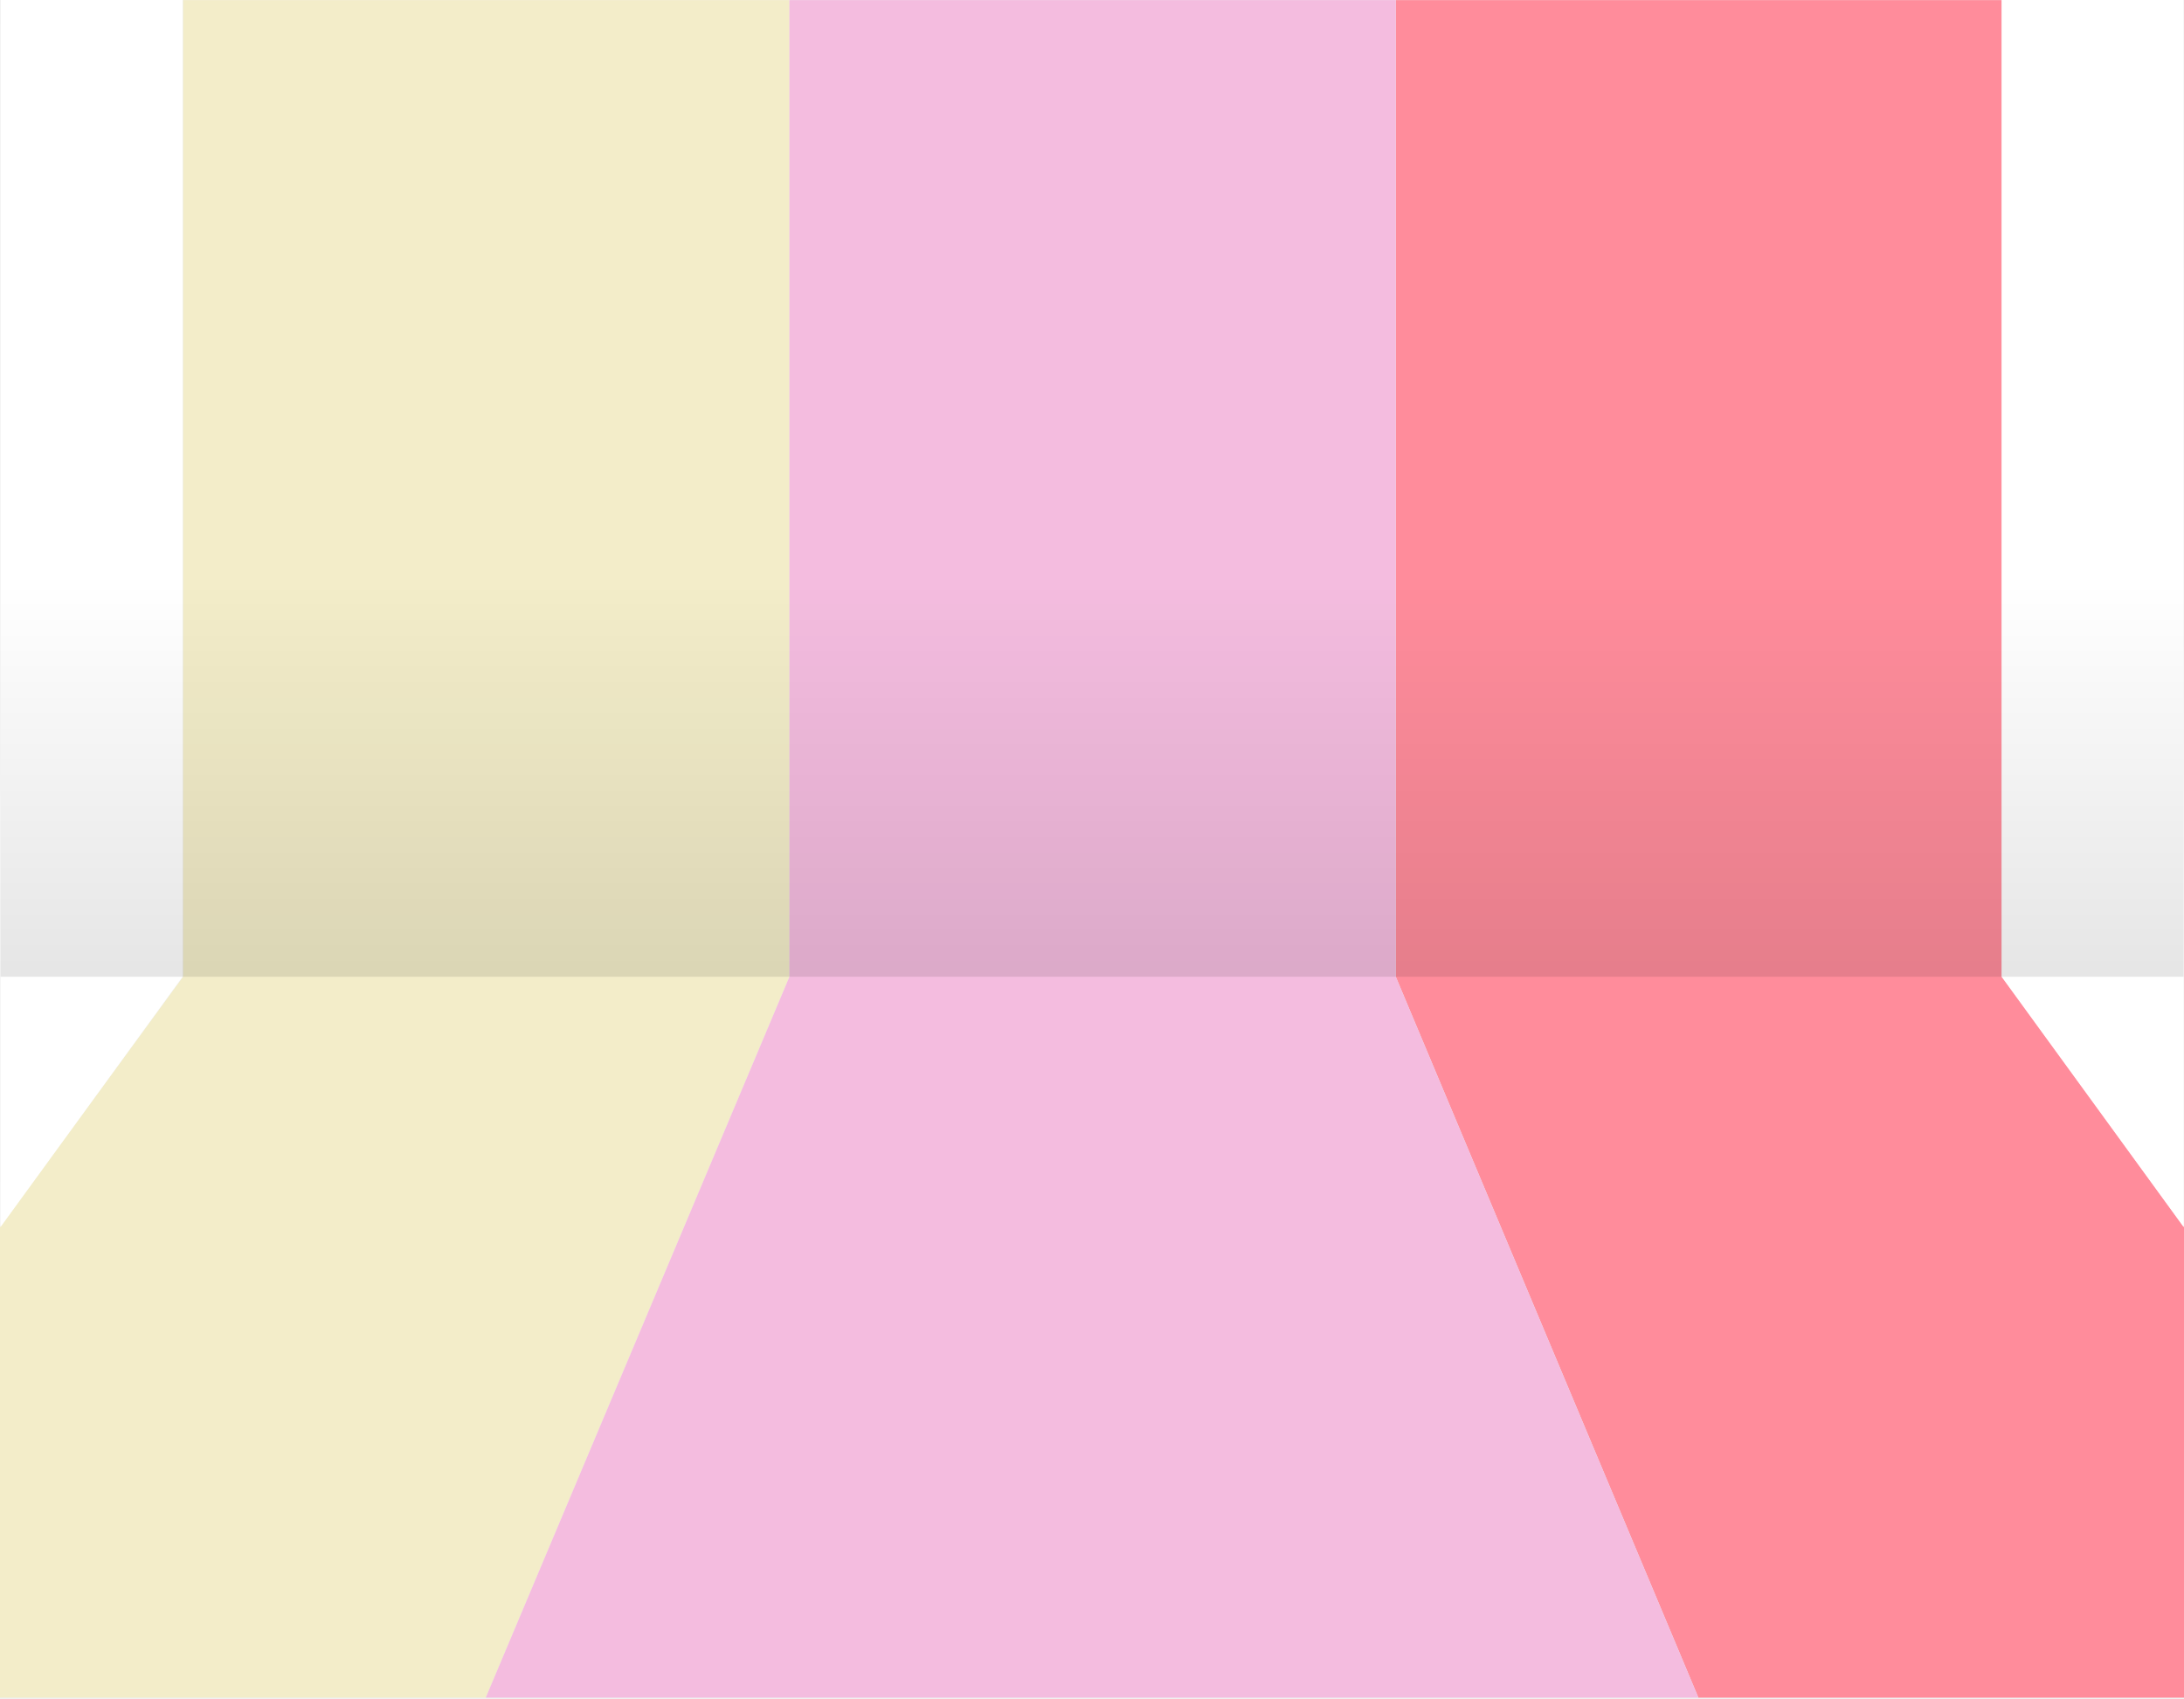
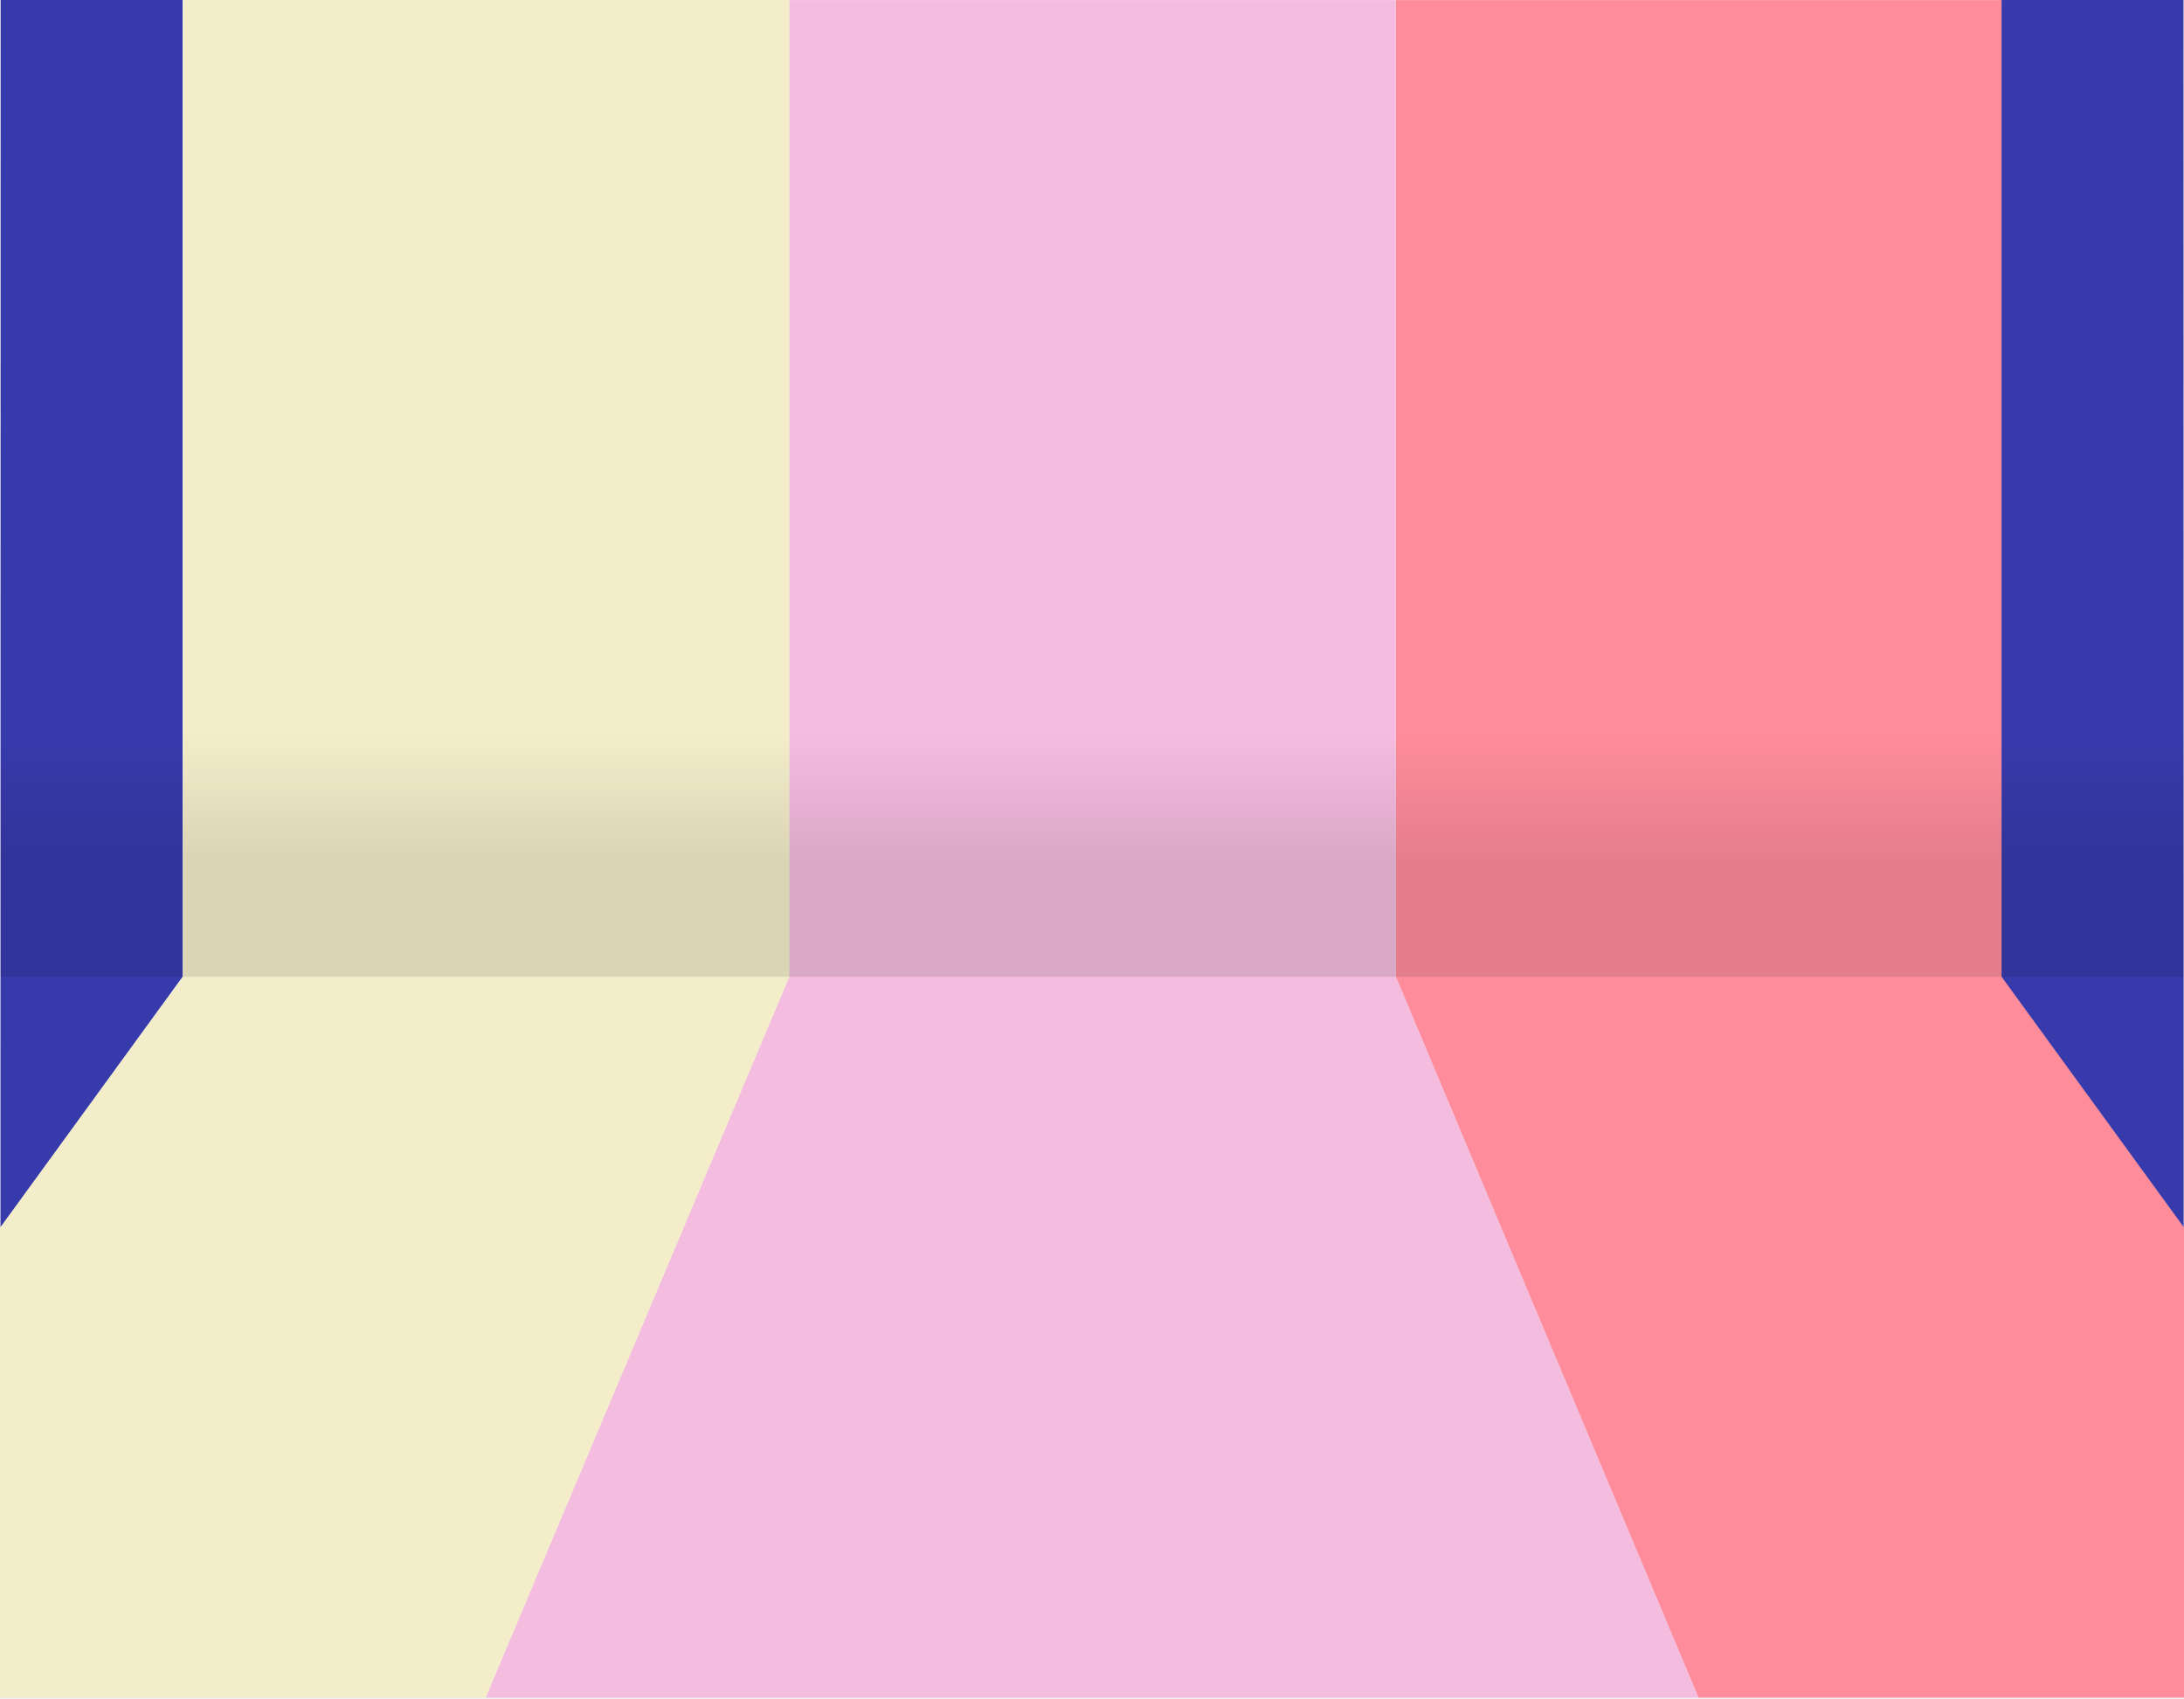
<svg xmlns="http://www.w3.org/2000/svg" width="1801" height="1401" viewBox="0 0 1801 1401">
  <defs>
    <linearGradient x1="50%" y1="0%" x2="50%" y2="100%" id="a">
      <stop stop-opacity="0" offset="0%" />
+       <stop stop-opacity=".1" offset="50%" />
+       <stop stop-opacity=".1" offset="75%" />
      <stop stop-opacity=".1" offset="100%" />
    </linearGradient>
  </defs>
  <g fill="none" fill-rule="evenodd">
    <path d="M151 .08v805.434L0 1011.967v388.113h400.558L651 805.514V.08H151z" fill="#f3EDC9" />
    <path d="M1151 .08v805.434l249.558 594.566H1801v-388.113l-150-206.453V.08h-500z" fill="#FF8C9B" />
    <path d="M651 .08v805.434L400.56 1400.08h1000L1151 805.514V.08H651z" fill="#F4BCDF" />
-     <path d="M.558.002L.404 1011.966l150.154-206.452V.002h-150zm1650 0v805.512l150.154 206.452L1800.558.002h-150z" fill="#FFF" />
-     <path d="M.558 805.514h1800V479.15H.558v326.364z" fill="url(#a)" />
+     <path d="M.558.002L.404 1011.966l150.154-206.452V.002h-150zm1650 0v805.512l150.154 206.452L1800.558.002h-150z" fill="#373AAB" />
+     <path d="M.558 805.514h1800V605.36H.558v200.154z" fill="url(#a)" />
  </g>
</svg>
